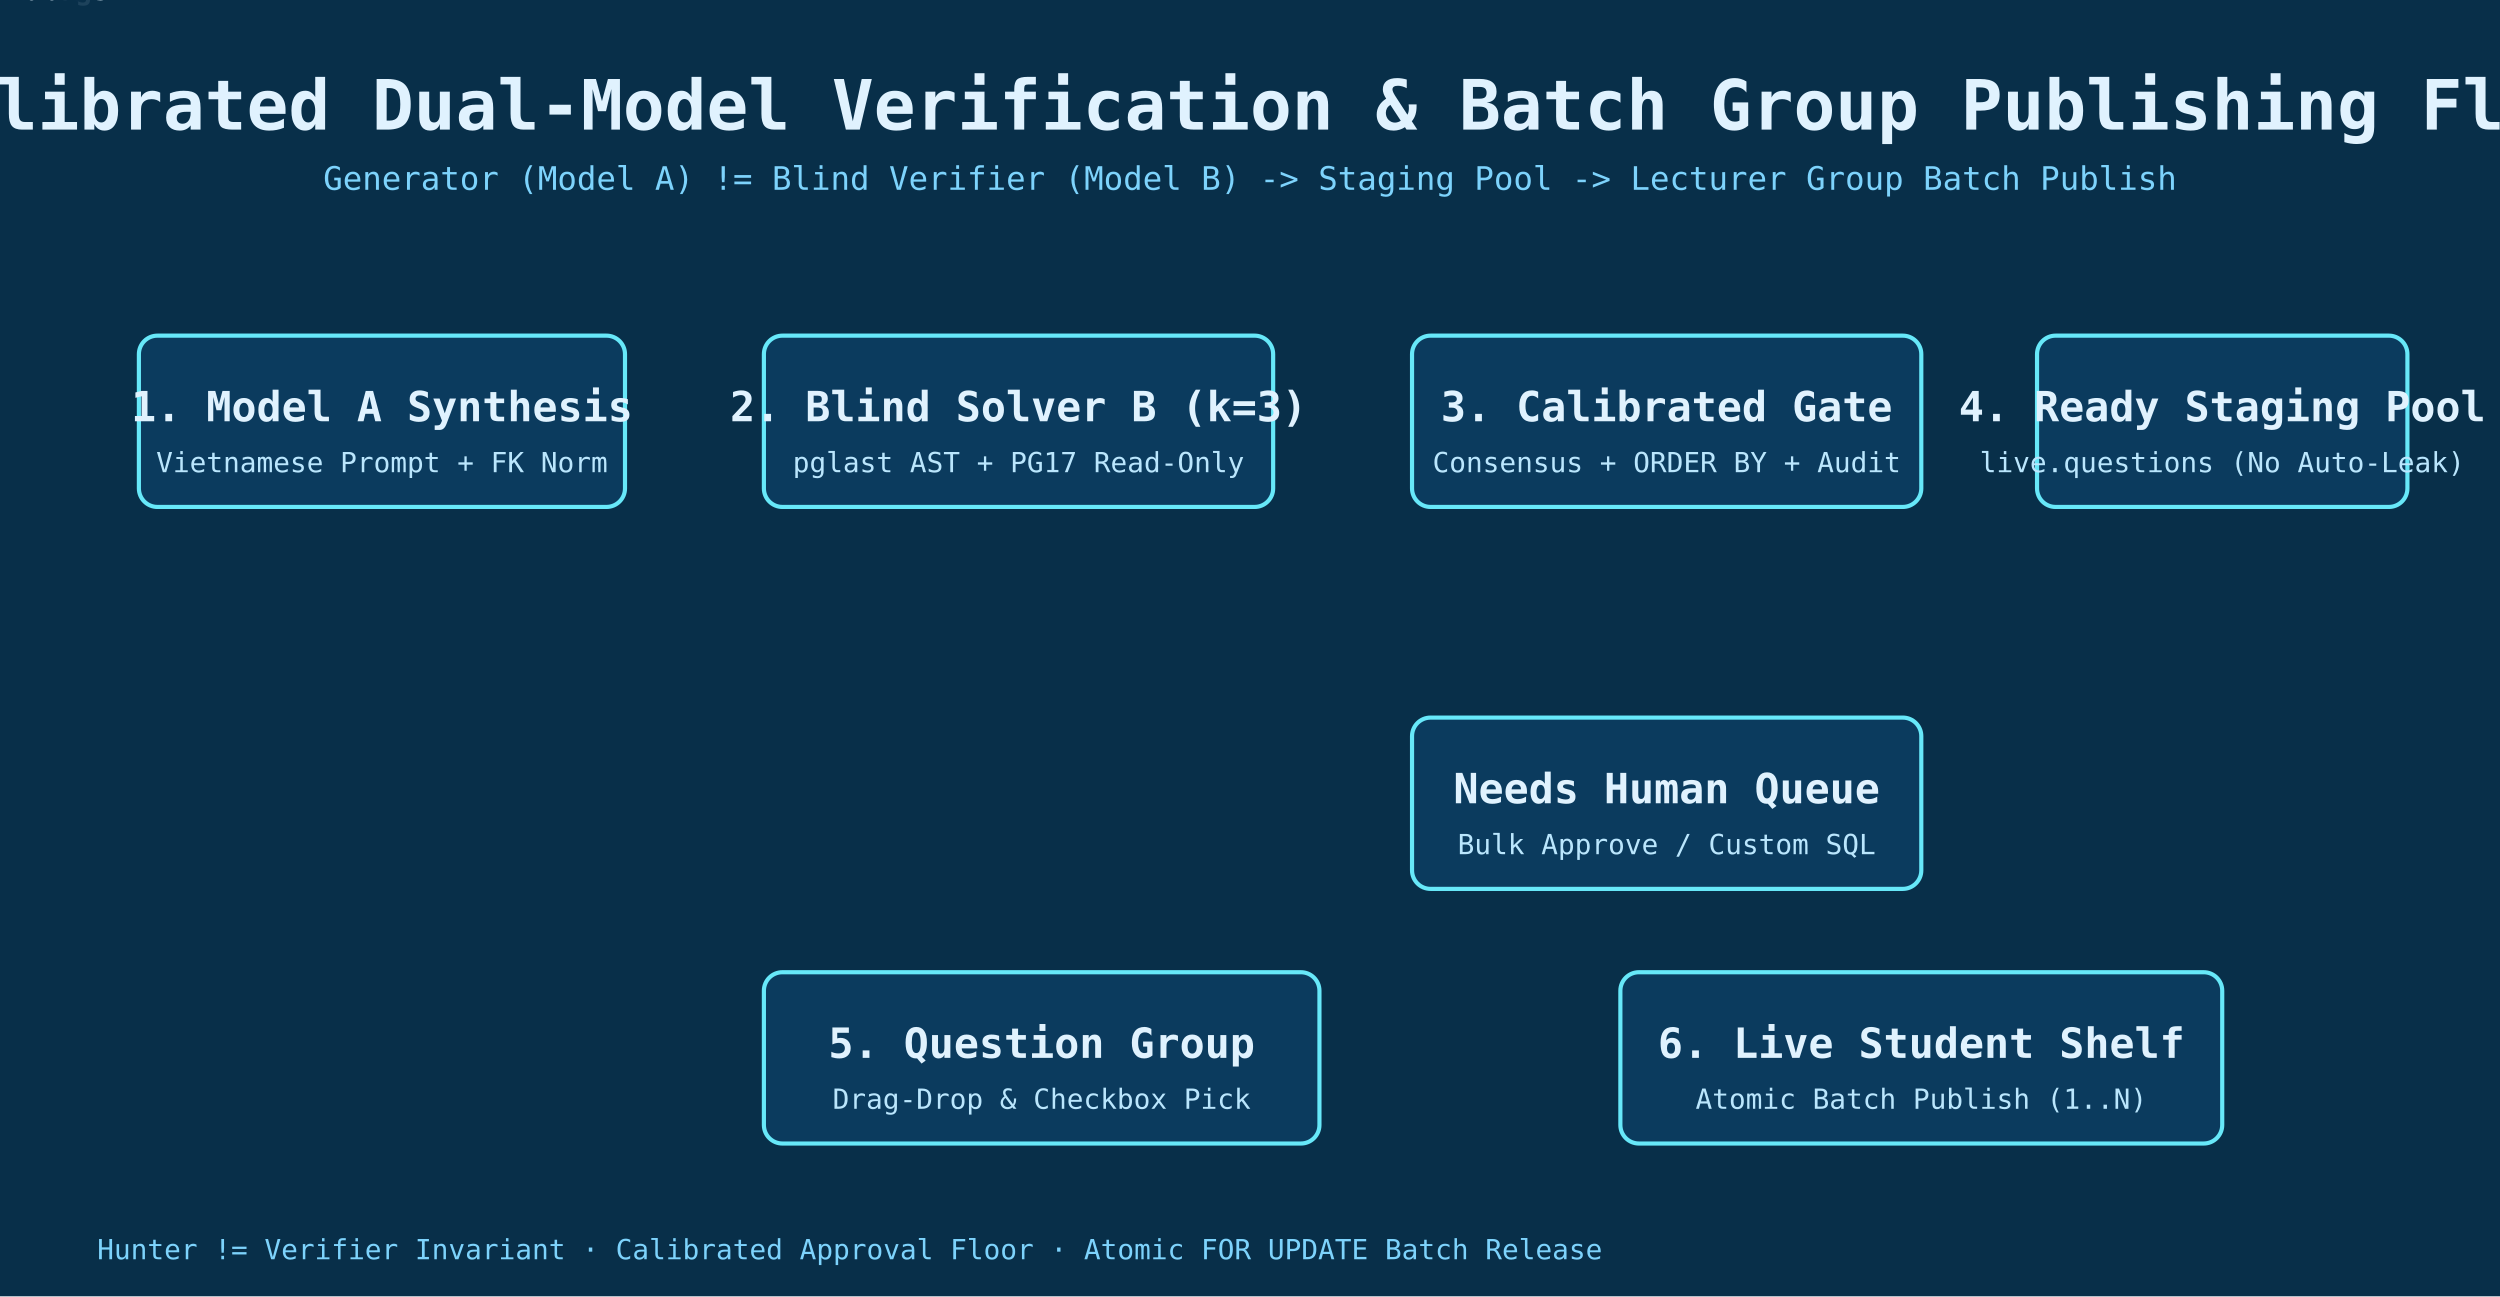
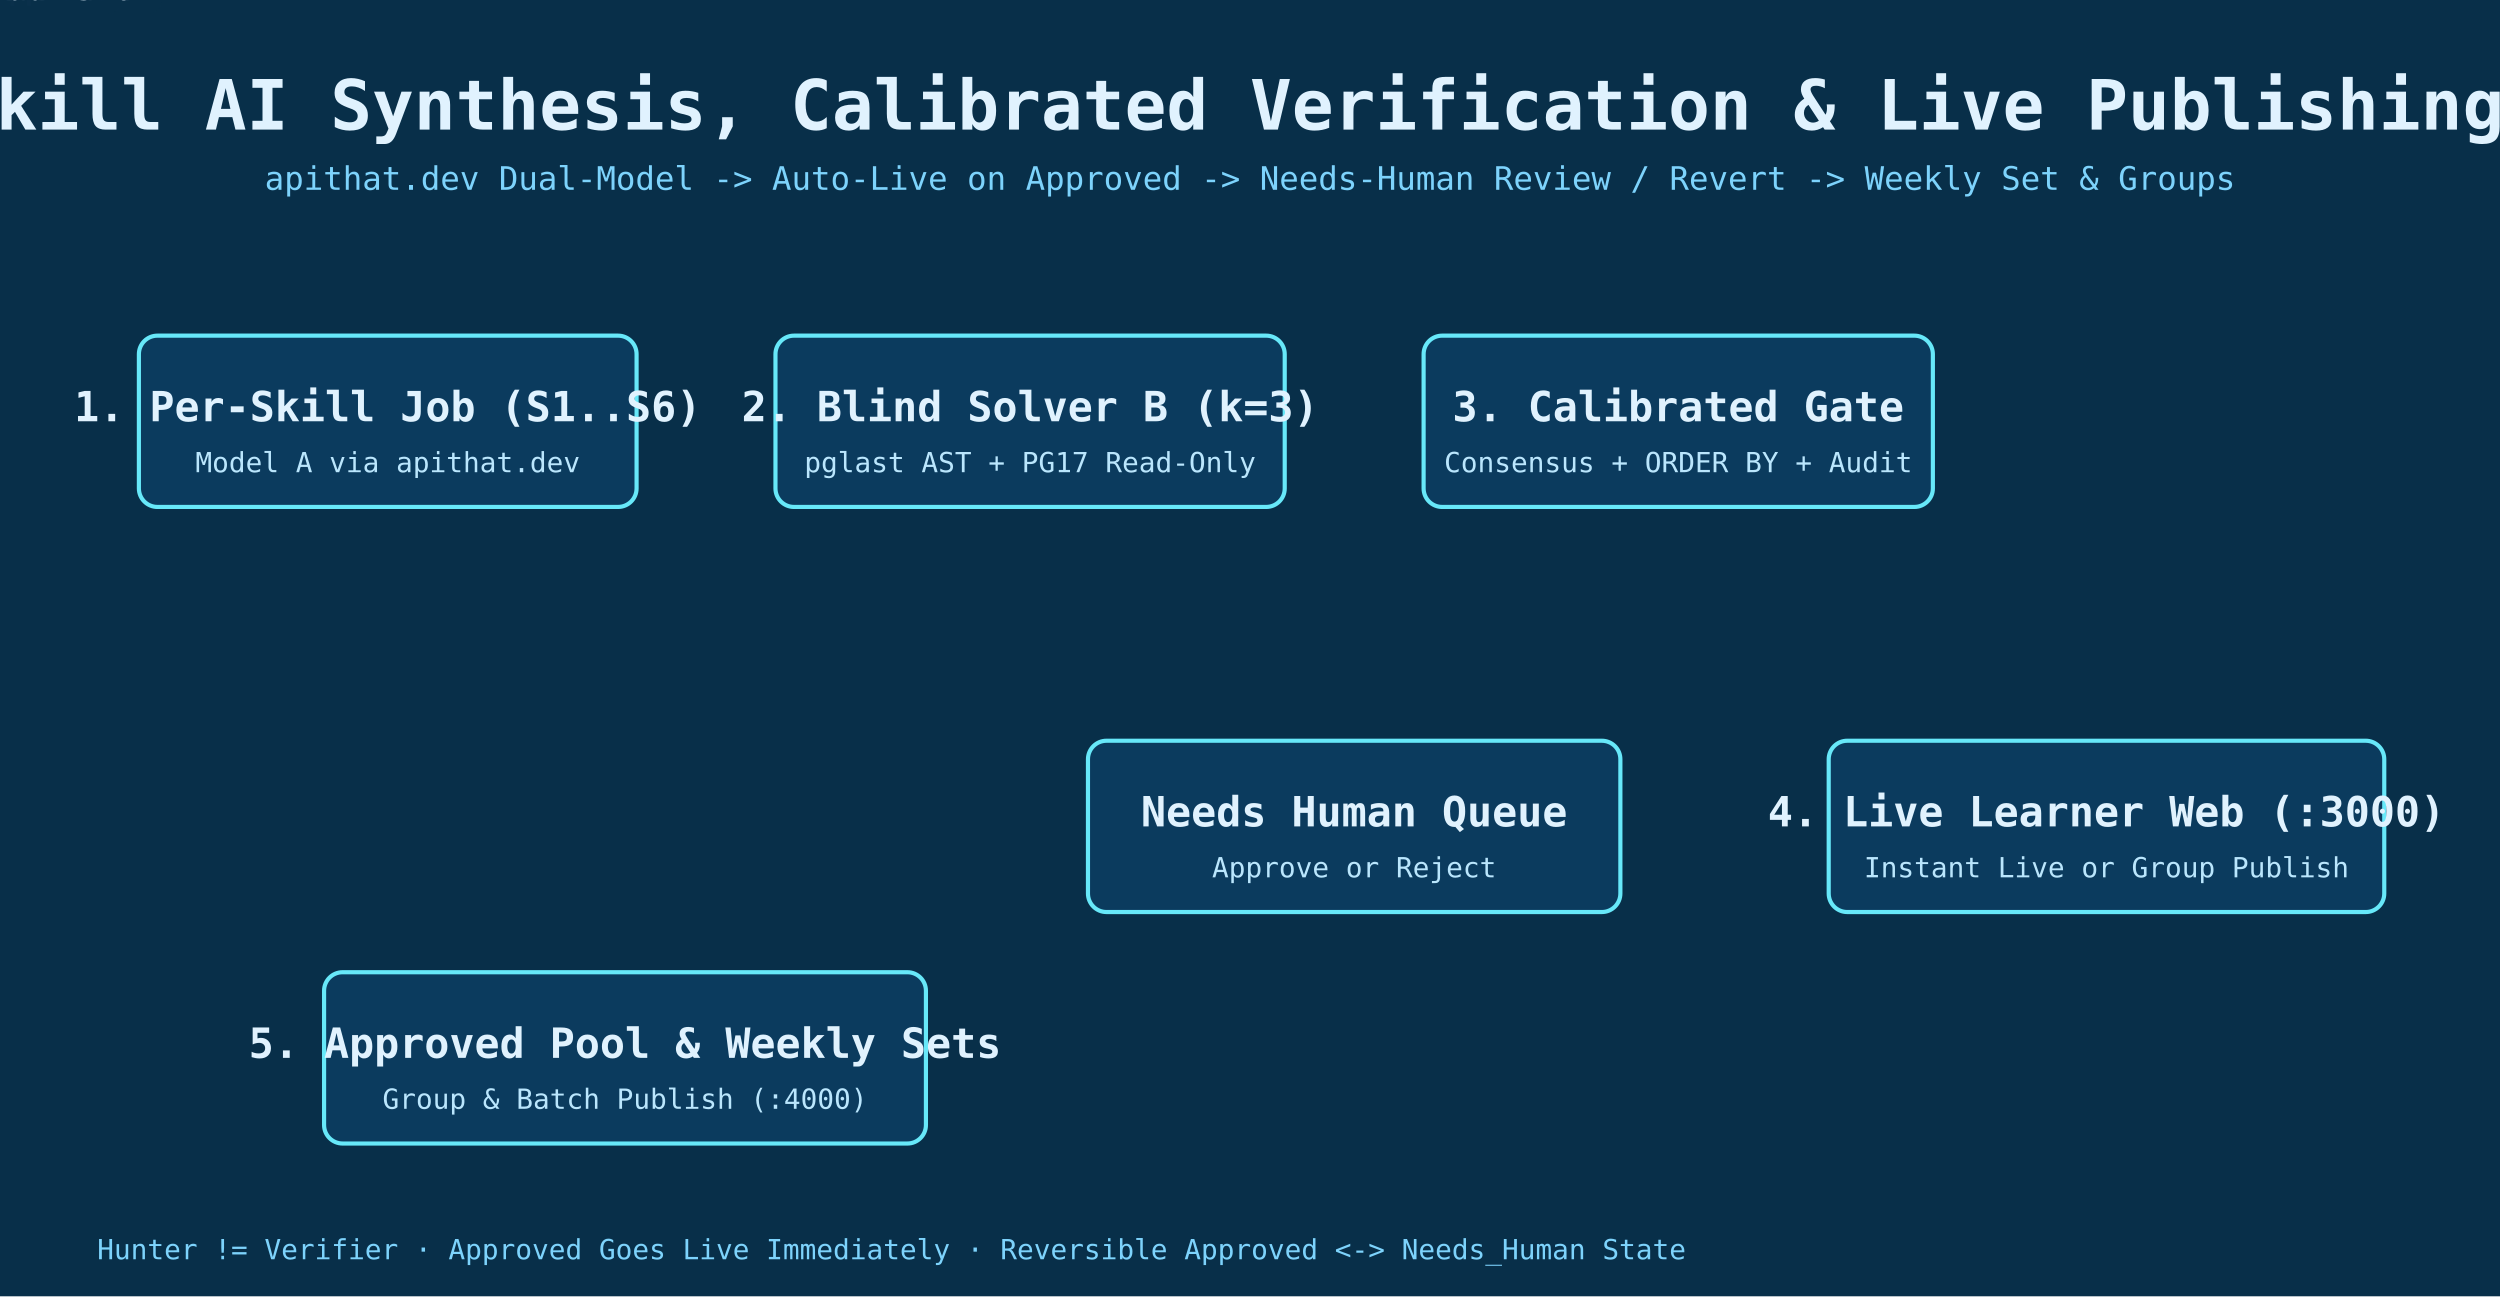
<svg xmlns="http://www.w3.org/2000/svg" viewBox="0 0 1080 560" width="1080" height="560">
  <defs>
    <marker id="arrowA" markerWidth="10" markerHeight="7" refX="9" refY="3.5" orient="auto">
      <polygon points="0 0, 10 3.5, 0 7" fill="#67e8f9" />
    </marker>
    <marker id="arrowB" markerWidth="10" markerHeight="7" refX="9" refY="3.5" orient="auto">
      <polygon points="0 0, 10 3.5, 0 7" fill="#22d3ee" />
    </marker>
    <marker id="arrowC" markerWidth="10" markerHeight="7" refX="9" refY="3.5" orient="auto">
      <polygon points="0 0, 10 3.5, 0 7" fill="#38bdf8" />
    </marker>
    <marker id="arrowE" markerWidth="10" markerHeight="7" refX="9" refY="3.5" orient="auto">
      <polygon points="0 0, 10 3.5, 0 7" fill="#fde047" />
    </marker>
    <marker id="arrowF" markerWidth="10" markerHeight="7" refX="9" refY="3.5" orient="auto">
      <polygon points="0 0, 10 3.5, 0 7" fill="#c084fc" />
    </marker>
    <marker id="arrowG" markerWidth="10" markerHeight="7" refX="9" refY="3.5" orient="auto">
      <polygon points="0 0, 10 3.5, 0 7" fill="#fb7185" />
    </marker>
    <marker id="arrowH" markerWidth="10" markerHeight="7" refX="9" refY="3.5" orient="auto">
      <polygon points="0 0, 10 3.5, 0 7" fill="#bae6fd" />
    </marker>
    <pattern id="blueprintGrid" width="32" height="32" patternUnits="userSpaceOnUse">
      <path d="M 32 0 L 0 0 0 32" fill="none" stroke="#0ea5e9" stroke-opacity="0.12" stroke-width="1" />
    </pattern>
    <style>
    text { font-family: 'SF Mono', 'Fira Code', Menlo, 'Microsoft YaHei', 'SimHei', monospace; }
    .title { font-size: 30px; font-weight: 700; fill: #e0f2fe; }
    .subtitle { font-size: 14px; font-weight: 500; fill: #7dd3fc; }
    .section { font-size: 13px; font-weight: 700; fill: #67e8f9; letter-spacing: 1.4px; }
    .section-sub { font-size: 12px; font-weight: 500; fill: #7dd3fc; }
    .node-title { font-size: 18px; font-weight: 700; fill: #e0f2fe; }
    .node-sub { font-size: 12px; font-weight: 500; fill: #bae6fd; }
    .node-type { font-size: 11px; font-weight: 700; fill: #7dd3fc; letter-spacing: 0.08em; }
    .arrow-label { font-size: 12px; font-weight: 600; fill: #e0f2fe; }
    .legend { font-size: 12px; font-weight: 500; fill: #bae6fd; }
    .footnote { font-size: 12px; font-weight: 500; fill: #7dd3fc; }
    </style>
  </defs>
  <rect width="1080.0" height="560.0" fill="#082f49" />
-   <text x="540.0" y="56" text-anchor="middle" class="title">Calibrated Dual-Model Verification &amp; Batch Group Publishing Flow</text>
-   <text x="540.0" y="82" text-anchor="middle" class="subtitle">Generator (Model A) != Blind Verifier (Model B) -&gt; Staging Pool -&gt; Lecturer Group Batch Publish</text>
+   <text x="540.0" y="56" text-anchor="middle" class="title">Per-Skill AI Synthesis, Calibrated Verification &amp; Live Publishing Flow</text>
+   <text x="540.0" y="82" text-anchor="middle" class="subtitle">apithat.dev Dual-Model -&gt; Auto-Live on Approved -&gt; Needs-Human Review / Revert -&gt; Weekly Set &amp; Groups</text>
  <path d="M 0.0,0.0" fill="none" stroke="#67e8f9" stroke-width="2.1" marker-end="url(#arrowA)" />
  <path d="M 0.0,0.0" fill="none" stroke="#fde047" stroke-width="2.1" marker-end="url(#arrowE)" />
  <path d="M 0.0,0.0" fill="none" stroke="#22d3ee" stroke-width="2.1" marker-end="url(#arrowB)" />
  <path d="M 0.0,0.0" fill="none" stroke="#fb7185" stroke-width="2.1" marker-end="url(#arrowG)" stroke-dasharray="6,4" />
  <path d="M 0.0,0.0" fill="none" stroke="#22d3ee" stroke-width="2.1" marker-end="url(#arrowB)" />
-   <path d="M 0.0,0.0" fill="none" stroke="#67e8f9" stroke-width="2.1" marker-end="url(#arrowA)" />
+   <path d="M 0.0,0.0" fill="none" stroke="#fb7185" stroke-width="2.1" marker-end="url(#arrowG)" stroke-dasharray="6,4" />
  <path d="M 0.0,0.0" fill="none" stroke="#22d3ee" stroke-width="2.1" marker-end="url(#arrowB)" />
-   <rect x="60.0" y="145.0" width="210.0" height="74.0" rx="8.0" fill="#0b3b5e" stroke="#67e8f9" stroke-width="1.8" />
-   <text x="165.0" y="182.0" text-anchor="middle" class="node-title">1. Model A Synthesis</text>
-   <text x="165.0" y="204.0" text-anchor="middle" class="node-sub">Vietnamese Prompt + FK Norm</text>
-   <rect x="330.0" y="145.0" width="220.0" height="74.0" rx="8.0" fill="#0b3b5e" stroke="#67e8f9" stroke-width="1.8" />
-   <text x="440.0" y="182.0" text-anchor="middle" class="node-title">2. Blind Solver B (k=3)</text>
-   <text x="440.0" y="204.0" text-anchor="middle" class="node-sub">pglast AST + PG17 Read-Only</text>
-   <rect x="610.0" y="145.0" width="220.0" height="74.0" rx="8.0" fill="#0b3b5e" stroke="#67e8f9" stroke-width="1.8" />
-   <text x="720.0" y="182.0" text-anchor="middle" class="node-title">3. Calibrated Gate</text>
-   <text x="720.0" y="204.0" text-anchor="middle" class="node-sub">Consensus + ORDER BY + Audit</text>
-   <rect x="610.0" y="310.0" width="220.0" height="74.0" rx="8.0" fill="#0b3b5e" stroke="#67e8f9" stroke-width="1.8" />
-   <text x="720.0" y="347.0" text-anchor="middle" class="node-title">Needs Human Queue</text>
-   <text x="720.0" y="369.0" text-anchor="middle" class="node-sub">Bulk Approve / Custom SQL</text>
-   <rect x="880.0" y="145.0" width="160.0" height="74.0" rx="8.0" fill="#0b3b5e" stroke="#67e8f9" stroke-width="1.8" />
-   <text x="960.0" y="182.0" text-anchor="middle" class="node-title">4. Ready Staging Pool</text>
-   <text x="960.0" y="204.0" text-anchor="middle" class="node-sub">live.questions (No Auto-Leak)</text>
-   <rect x="330.0" y="420.0" width="240.0" height="74.0" rx="8.0" fill="#0b3b5e" stroke="#67e8f9" stroke-width="1.8" />
-   <text x="450.0" y="457.0" text-anchor="middle" class="node-title">5. Question Group</text>
-   <text x="450.0" y="479.0" text-anchor="middle" class="node-sub">Drag-Drop &amp; Checkbox Pick</text>
-   <rect x="700.0" y="420.0" width="260.0" height="74.0" rx="8.0" fill="#0b3b5e" stroke="#67e8f9" stroke-width="1.8" />
-   <text x="830.0" y="457.0" text-anchor="middle" class="node-title">6. Live Student Shelf</text>
-   <text x="830.0" y="479.0" text-anchor="middle" class="node-sub">Atomic Batch Publish (1..N)</text>
+   <rect x="60.0" y="145.0" width="215.0" height="74.0" rx="8.0" fill="#0b3b5e" stroke="#67e8f9" stroke-width="1.8" />
+   <text x="167.5" y="182.0" text-anchor="middle" class="node-title">1. Per-Skill Job (S1..S6)</text>
+   <text x="167.5" y="204.0" text-anchor="middle" class="node-sub">Model A via apithat.dev</text>
+   <rect x="335.0" y="145.0" width="220.0" height="74.0" rx="8.0" fill="#0b3b5e" stroke="#67e8f9" stroke-width="1.8" />
+   <text x="445.0" y="182.0" text-anchor="middle" class="node-title">2. Blind Solver B (k=3)</text>
+   <text x="445.0" y="204.0" text-anchor="middle" class="node-sub">pglast AST + PG17 Read-Only</text>
+   <rect x="615.0" y="145.0" width="220.0" height="74.0" rx="8.0" fill="#0b3b5e" stroke="#67e8f9" stroke-width="1.8" />
+   <text x="725.0" y="182.0" text-anchor="middle" class="node-title">3. Calibrated Gate</text>
+   <text x="725.0" y="204.0" text-anchor="middle" class="node-sub">Consensus + ORDER BY + Audit</text>
+   <rect x="470.0" y="320.0" width="230.0" height="74.0" rx="8.0" fill="#0b3b5e" stroke="#67e8f9" stroke-width="1.8" />
+   <text x="585.0" y="357.0" text-anchor="middle" class="node-title">Needs Human Queue</text>
+   <text x="585.0" y="379.0" text-anchor="middle" class="node-sub">Approve or Reject</text>
+   <rect x="790.0" y="320.0" width="240.0" height="74.0" rx="8.0" fill="#0b3b5e" stroke="#67e8f9" stroke-width="1.8" />
+   <text x="910.0" y="357.0" text-anchor="middle" class="node-title">4. Live Learner Web (:3000)</text>
+   <text x="910.0" y="379.0" text-anchor="middle" class="node-sub">Instant Live or Group Publish</text>
+   <rect x="140.0" y="420.0" width="260.0" height="74.0" rx="8.0" fill="#0b3b5e" stroke="#67e8f9" stroke-width="1.8" />
+   <text x="270.0" y="457.0" text-anchor="middle" class="node-title">5. Approved Pool &amp; Weekly Sets</text>
+   <text x="270.0" y="479.0" text-anchor="middle" class="node-sub">Group &amp; Batch Publish (:4000)</text>
  <rect x="-52.5" y="-14.0" width="105" height="20" rx="6" fill="#082f49" opacity="0.9" />
  <text x="0.0" y="0.0" text-anchor="middle" class="arrow-label">Draft Pending</text>
  <rect x="-52.5" y="-14.0" width="105" height="20" rx="6" fill="#082f49" opacity="0.9" />
  <text x="0.0" y="0.0" text-anchor="middle" class="arrow-label">Result Hashes</text>
-   <rect x="-35.0" y="-14.0" width="70" height="20" rx="6" fill="#082f49" opacity="0.9" />
-   <text x="0.0" y="0.0" text-anchor="middle" class="arrow-label">Approved</text>
-   <rect x="-38.5" y="-14.0" width="77" height="20" rx="6" fill="#082f49" opacity="0.9" />
-   <text x="0.0" y="0.0" text-anchor="middle" class="arrow-label">Ambiguous</text>
-   <rect x="-49.0" y="-14.0" width="98" height="20" rx="6" fill="#082f49" opacity="0.9" />
-   <text x="0.0" y="0.0" text-anchor="middle" class="arrow-label">Verified SQL</text>
+   <rect x="-63.0" y="-14.0" width="126" height="20" rx="6" fill="#082f49" opacity="0.9" />
+   <text x="0.0" y="0.0" text-anchor="middle" class="arrow-label">Approved -&gt; Live</text>
  <rect x="-45.5" y="-14.0" width="91" height="20" rx="6" fill="#082f49" opacity="0.9" />
-   <text x="0.0" y="0.0" text-anchor="middle" class="arrow-label">Pick / Drag</text>
-   <rect x="-59.5" y="-14.0" width="119" height="20" rx="6" fill="#082f49" opacity="0.9" />
-   <text x="0.0" y="0.0" text-anchor="middle" class="arrow-label">1-Click Publish</text>
-   <text x="42.0" y="544.0" class="footnote">Hunter != Verifier Invariant · Calibrated Approval Floor · Atomic FOR UPDATE Batch Release</text>
+   <text x="0.0" y="0.0" text-anchor="middle" class="arrow-label">Needs Human</text>
+   <rect x="-52.5" y="-14.0" width="105" height="20" rx="6" fill="#082f49" opacity="0.9" />
+   <text x="0.0" y="0.0" text-anchor="middle" class="arrow-label">Admin Approve</text>
+   <rect x="-70.0" y="-14.0" width="140" height="20" rx="6" fill="#082f49" opacity="0.9" />
+   <text x="0.0" y="0.0" text-anchor="middle" class="arrow-label">Return Needs Human</text>
+   <rect x="-52.5" y="-14.0" width="105" height="20" rx="6" fill="#082f49" opacity="0.9" />
+   <text x="0.0" y="0.0" text-anchor="middle" class="arrow-label">Batch Publish</text>
+   <text x="42.0" y="544.0" class="footnote">Hunter != Verifier · Approved Goes Live Immediately · Reversible Approved &lt;-&gt; Needs_Human State</text>
</svg>
